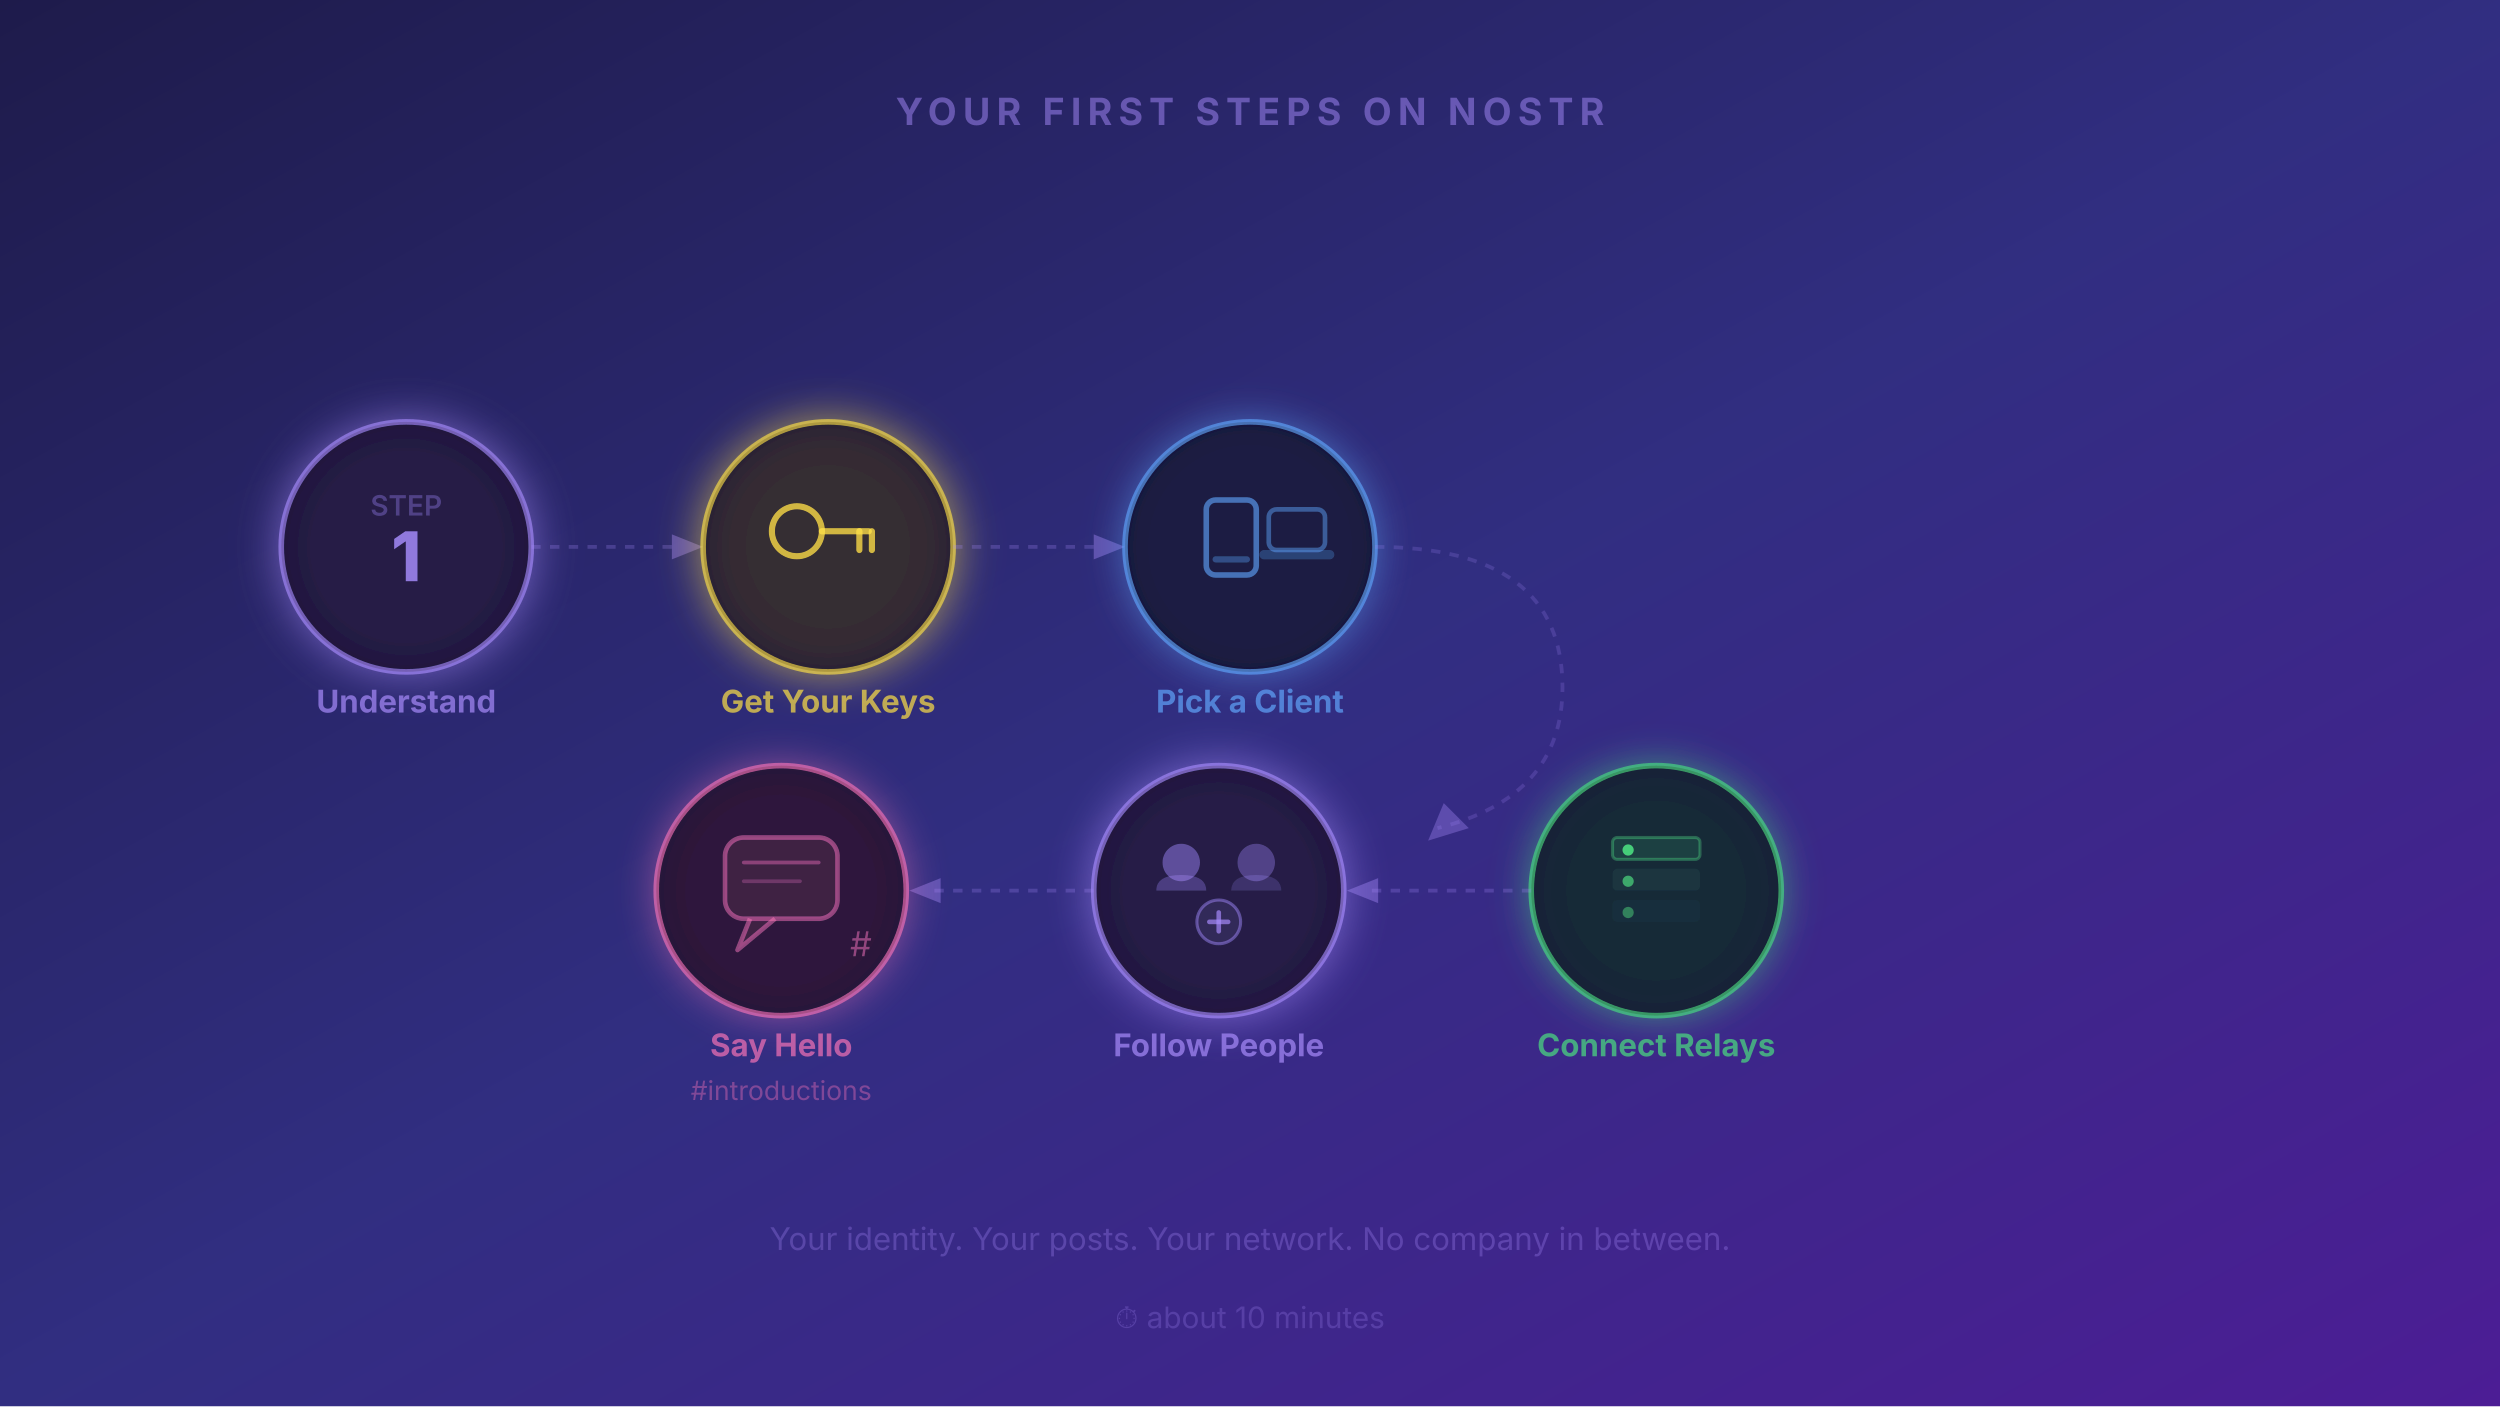
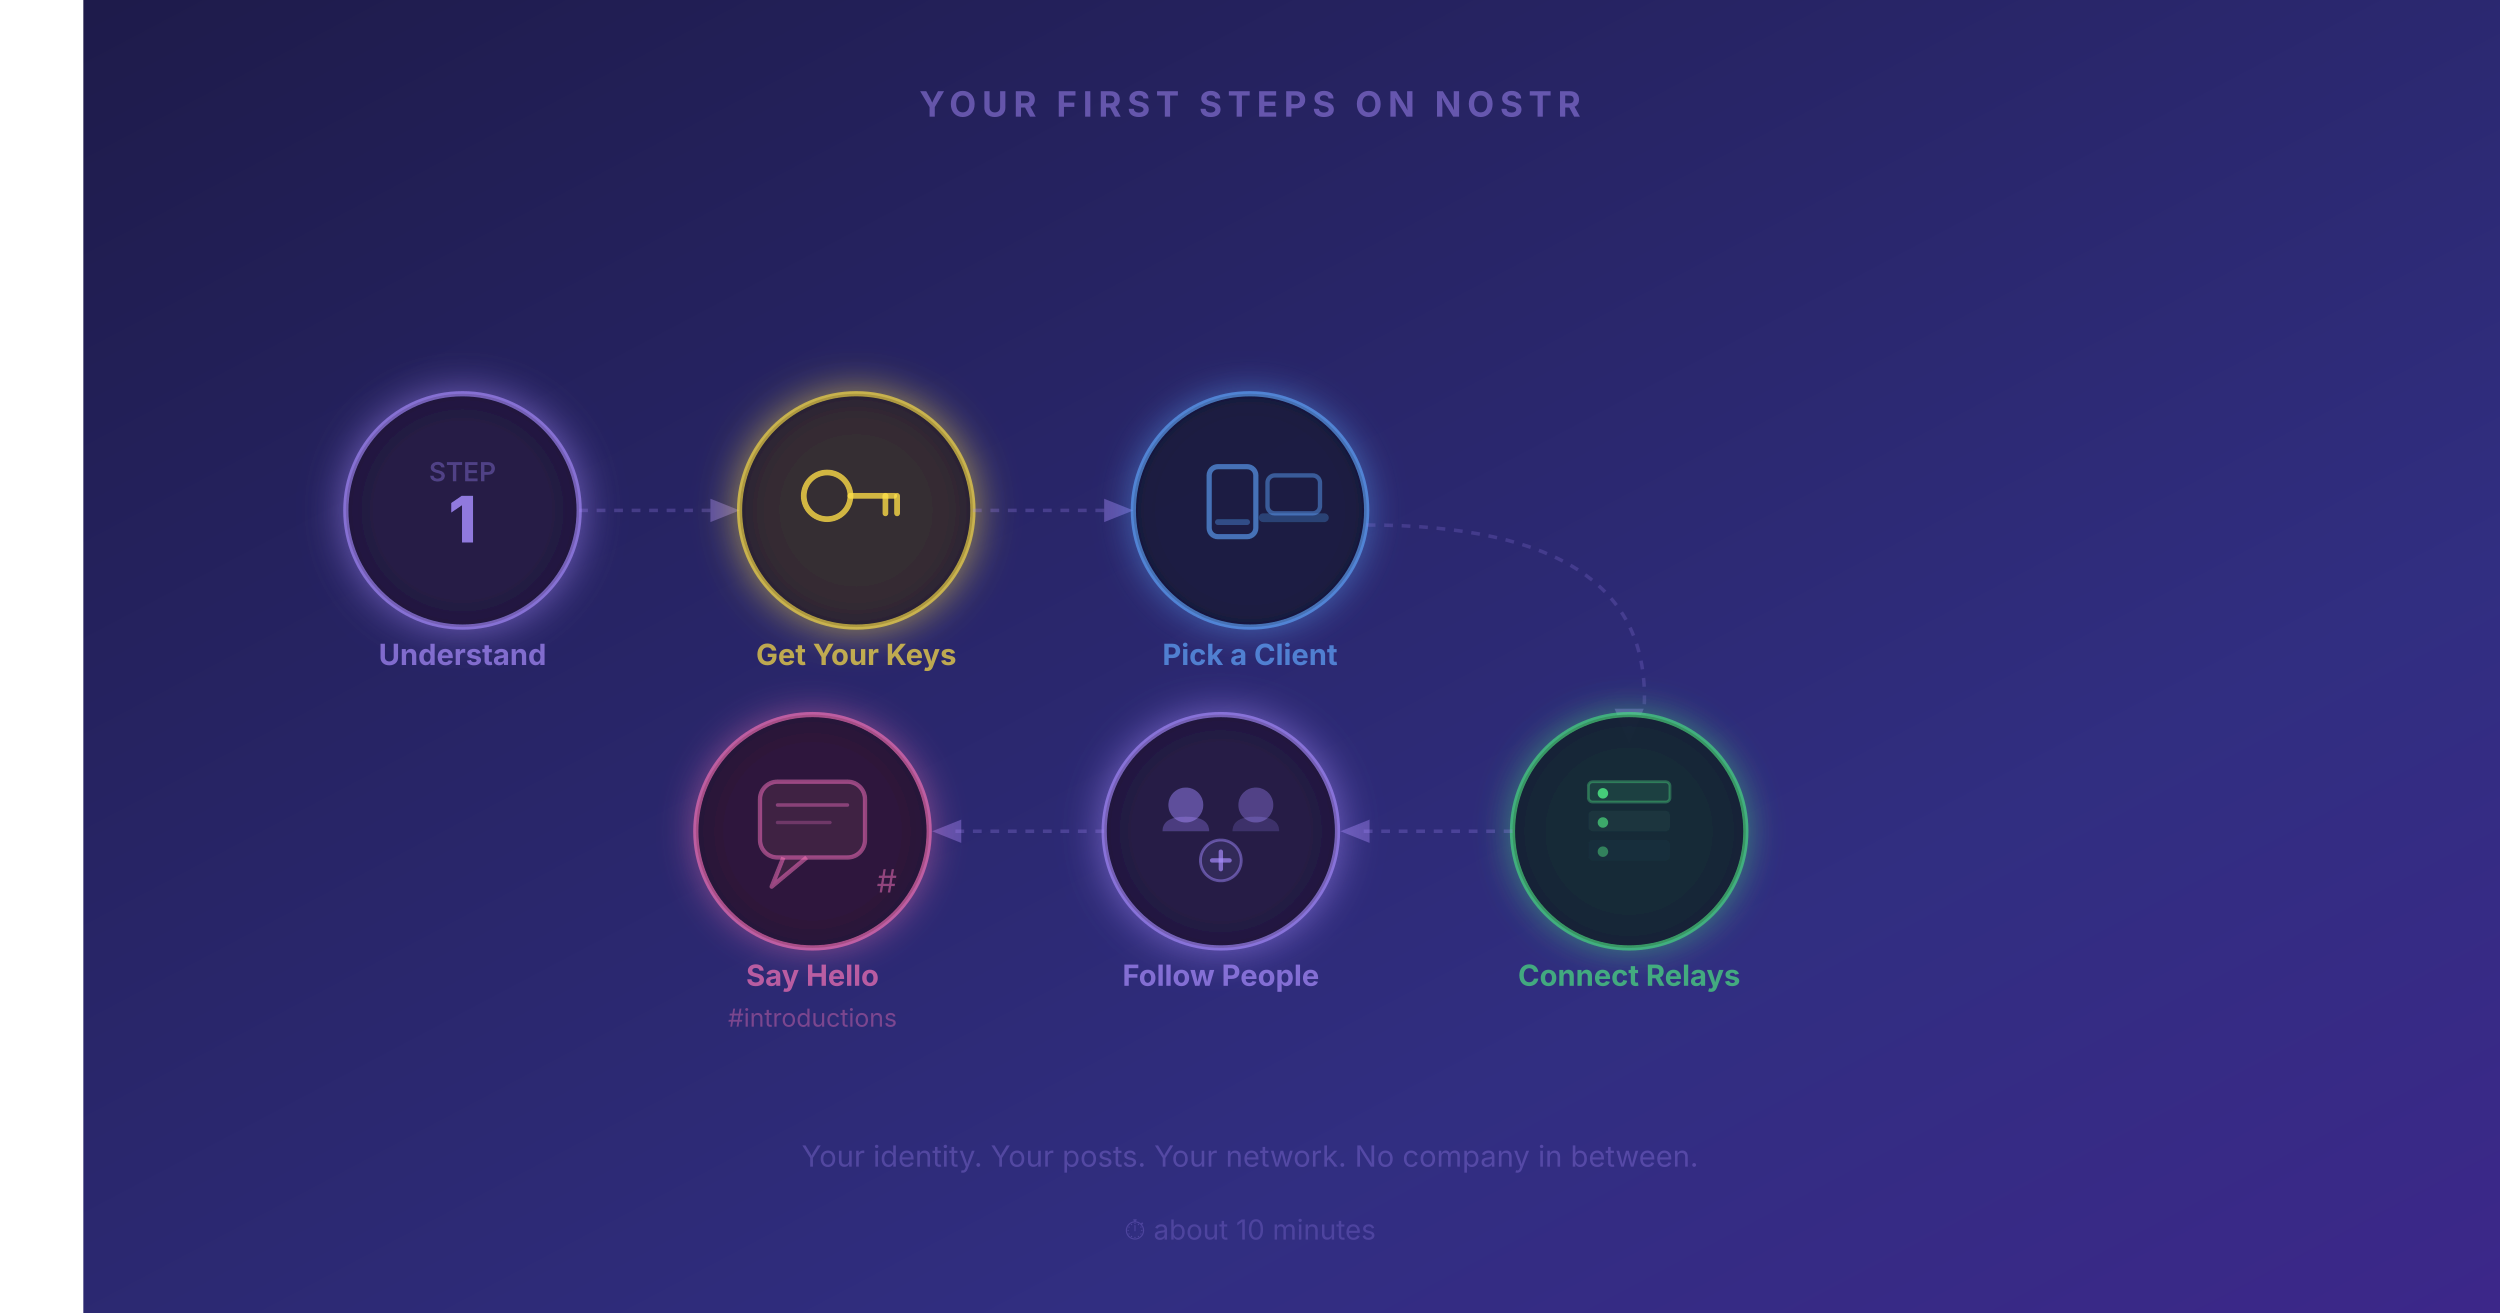
- <svg xmlns="http://www.w3.org/2000/svg" width="800" height="450">
+ <svg xmlns="http://www.w3.org/2000/svg" width="1200" height="630" viewBox="0 0 800 450">
  <defs>
-     <linearGradient id="nfbp-bg" x1="0%" y1="0%" x2="100%" y2="100%">
+     <linearGradient id="nfbf-bg" x1="0%" y1="0%" x2="100%" y2="100%">
      <stop offset="0%" style="stop-color:#1e1b4b;stop-opacity:1" />
      <stop offset="50%" style="stop-color:#312e81;stop-opacity:1" />
      <stop offset="100%" style="stop-color:#4c1d95;stop-opacity:1" />
    </linearGradient>
-     <filter id="nfbp-step" x="-40%" y="-40%" width="180%" height="180%">
+     <filter id="nfbf-step" x="-40%" y="-40%" width="180%" height="180%">
      <feDropShadow dx="0" dy="0" stdDeviation="7" flood-color="#a78bfa" flood-opacity="0.65" />
    </filter>
-     <filter id="nfbp-key" x="-50%" y="-50%" width="200%" height="200%">
+     <filter id="nfbf-key" x="-50%" y="-50%" width="200%" height="200%">
      <feDropShadow dx="0" dy="0" stdDeviation="7" flood-color="#fde047" flood-opacity="0.65" />
    </filter>
-     <filter id="nfbp-app" x="-50%" y="-50%" width="200%" height="200%">
+     <filter id="nfbf-app" x="-50%" y="-50%" width="200%" height="200%">
      <feDropShadow dx="0" dy="0" stdDeviation="6" flood-color="#60a5fa" flood-opacity="0.55" />
    </filter>
-     <filter id="nfbp-relay" x="-50%" y="-50%" width="200%" height="200%">
+     <filter id="nfbf-relay" x="-50%" y="-50%" width="200%" height="200%">
      <feDropShadow dx="0" dy="0" stdDeviation="6" flood-color="#4ade80" flood-opacity="0.55" />
    </filter>
-     <filter id="nfbp-post" x="-50%" y="-50%" width="200%" height="200%">
+     <filter id="nfbf-post" x="-50%" y="-50%" width="200%" height="200%">
      <feDropShadow dx="0" dy="0" stdDeviation="6" flood-color="#f472b6" flood-opacity="0.5" />
    </filter>
  </defs>
-   <rect width="800" height="450" fill="url(#nfbp-bg)" />
+   <rect width="1200" height="630" viewBox="0 0 800 450" fill="url(#nfbf-bg)" />
  <text x="400" y="40" font-family="'Inter', sans-serif" font-size="12" font-weight="700" fill="rgba(167,139,250,0.5)" text-anchor="middle" letter-spacing="2">YOUR FIRST STEPS ON NOSTR</text>
-   <g filter="url(#nfbp-step)">
+   <g filter="url(#nfbf-step)">
    <circle cx="130" cy="175" r="40" fill="rgba(20,15,50,0.95)" stroke="rgba(167,139,250,0.65)" stroke-width="1.8" />
    <text x="130" y="165" font-family="'Inter', sans-serif" font-size="9" font-weight="600" fill="rgba(167,139,250,0.4)" text-anchor="middle">STEP</text>
    <text x="130" y="186" font-family="'Inter', sans-serif" font-size="22" font-weight="800" fill="rgba(167,139,250,0.85)" text-anchor="middle">1</text>
  </g>
  <text x="130" y="228" font-family="'Inter', sans-serif" font-size="10" font-weight="700" fill="rgba(167,139,250,0.7)" text-anchor="middle">Understand</text>
  <line x1="170" y1="175" x2="218" y2="175" stroke="rgba(167,139,250,0.25)" stroke-width="1.2" stroke-dasharray="3,3" />
  <polygon points="215,171 225,175 215,179" fill="rgba(167,139,250,0.4)" />
-   <g filter="url(#nfbp-key)">
+   <g filter="url(#nfbf-key)">
    <circle cx="265" cy="175" r="40" fill="rgba(20,15,50,0.95)" stroke="rgba(253,224,71,0.65)" stroke-width="1.8" />
    <circle cx="255" cy="170" r="8" fill="none" stroke="rgba(253,224,71,0.8)" stroke-width="2" />
    <line x1="263" y1="170" x2="278" y2="170" stroke="rgba(253,224,71,0.8)" stroke-width="2" stroke-linecap="round" />
    <line x1="275" y1="170" x2="275" y2="176" stroke="rgba(253,224,71,0.8)" stroke-width="2" stroke-linecap="round" />
    <line x1="279" y1="170" x2="279" y2="176" stroke="rgba(253,224,71,0.8)" stroke-width="2" stroke-linecap="round" />
  </g>
  <text x="265" y="228" font-family="'Inter', sans-serif" font-size="10" font-weight="700" fill="rgba(253,224,71,0.7)" text-anchor="middle">Get Your Keys</text>
  <line x1="305" y1="175" x2="353" y2="175" stroke="rgba(167,139,250,0.25)" stroke-width="1.2" stroke-dasharray="3,3" />
  <polygon points="350,171 360,175 350,179" fill="rgba(167,139,250,0.4)" />
-   <g filter="url(#nfbp-app)">
+   <g filter="url(#nfbf-app)">
    <circle cx="400" cy="175" r="40" fill="rgba(20,15,50,0.95)" stroke="rgba(96,165,250,0.65)" stroke-width="1.8" />
    <rect x="386" y="160" width="16" height="24" rx="3" fill="none" stroke="rgba(96,165,250,0.65)" stroke-width="1.8" />
    <rect x="388" y="178" width="12" height="2" rx="1" fill="rgba(96,165,250,0.4)" />
    <rect x="406" y="163" width="18" height="13" rx="2.5" fill="none" stroke="rgba(96,165,250,0.5)" stroke-width="1.5" />
    <rect x="403" y="176" width="24" height="3" rx="1.5" fill="rgba(96,165,250,0.3)" />
  </g>
  <text x="400" y="228" font-family="'Inter', sans-serif" font-size="10" font-weight="700" fill="rgba(96,165,250,0.7)" text-anchor="middle">Pick a Client</text>
-   <path d="M 440,175 Q 500,175 500,220 Q 500,255 460,265" fill="none" stroke="rgba(167,139,250,0.2)" stroke-width="1.2" stroke-dasharray="3,3" />
-   <polygon points="457,269 462,257 470,265" fill="rgba(167,139,250,0.35)" />
-   <g filter="url(#nfbp-relay)">
+   <path d="M 440,180 Q 540,180 535,245" fill="none" stroke="rgba(167,139,250,0.2)" stroke-width="1.2" stroke-dasharray="3,3" />
+   <polygon points="525,243 530,255 535,243" fill="rgba(167,139,250,0.35)" />
+   <g filter="url(#nfbf-relay)">
    <circle cx="530" cy="285" r="40" fill="rgba(20,15,50,0.95)" stroke="rgba(74,222,128,0.65)" stroke-width="1.8" />
    <rect x="516" y="268" width="28" height="7" rx="1.5" fill="rgba(74,222,128,0.18)" stroke="rgba(74,222,128,0.4)" stroke-width="1" />
    <rect x="516" y="278" width="28" height="7" rx="1.5" fill="rgba(74,222,128,0.12)" />
    <rect x="516" y="288" width="28" height="7" rx="1.5" fill="rgba(74,222,128,0.08)" />
    <circle cx="521" cy="272" r="1.8" fill="rgba(74,222,128,0.9)" />
    <circle cx="521" cy="282" r="1.8" fill="rgba(74,222,128,0.7)" />
    <circle cx="521" cy="292" r="1.8" fill="rgba(74,222,128,0.5)" />
  </g>
  <text x="530" y="338" font-family="'Inter', sans-serif" font-size="10" font-weight="700" fill="rgba(74,222,128,0.7)" text-anchor="middle">Connect Relays</text>
  <line x1="490" y1="285" x2="438" y2="285" stroke="rgba(167,139,250,0.25)" stroke-width="1.2" stroke-dasharray="3,3" />
  <polygon points="441,281 431,285 441,289" fill="rgba(167,139,250,0.4)" />
-   <g filter="url(#nfbp-step)">
+   <g filter="url(#nfbf-step)">
    <circle cx="390" cy="285" r="40" fill="rgba(20,15,50,0.95)" stroke="rgba(167,139,250,0.65)" stroke-width="1.8" />
    <circle cx="378" cy="276" r="6" fill="rgba(167,139,250,0.5)" />
    <path d="M370,285 Q370,280 378,280 Q386,280 386,285" fill="rgba(167,139,250,0.35)" />
    <circle cx="402" cy="276" r="6" fill="rgba(167,139,250,0.4)" />
    <path d="M394,285 Q394,280 402,280 Q410,280 410,285" fill="rgba(167,139,250,0.25)" />
    <circle cx="390" cy="295" r="7" fill="rgba(167,139,250,0.15)" stroke="rgba(167,139,250,0.5)" stroke-width="1" />
    <line x1="387" y1="295" x2="393" y2="295" stroke="rgba(167,139,250,0.7)" stroke-width="1.5" stroke-linecap="round" />
    <line x1="390" y1="292" x2="390" y2="298" stroke="rgba(167,139,250,0.7)" stroke-width="1.5" stroke-linecap="round" />
  </g>
  <text x="390" y="338" font-family="'Inter', sans-serif" font-size="10" font-weight="700" fill="rgba(167,139,250,0.7)" text-anchor="middle">Follow People</text>
  <line x1="350" y1="285" x2="298" y2="285" stroke="rgba(167,139,250,0.25)" stroke-width="1.2" stroke-dasharray="3,3" />
  <polygon points="301,281 291,285 301,289" fill="rgba(167,139,250,0.4)" />
-   <g filter="url(#nfbp-post)">
+   <g filter="url(#nfbf-post)">
    <circle cx="250" cy="285" r="40" fill="rgba(20,15,50,0.95)" stroke="rgba(244,114,182,0.65)" stroke-width="1.8" />
    <rect x="232" y="268" width="36" height="26" rx="6" fill="rgba(244,114,182,0.12)" stroke="rgba(244,114,182,0.55)" stroke-width="1.5" />
    <path d="M240,294 L236,304 L248,294" fill="rgba(244,114,182,0.12)" stroke="rgba(244,114,182,0.55)" stroke-width="1.5" stroke-linejoin="round" />
    <line x1="238" y1="276" x2="262" y2="276" stroke="rgba(244,114,182,0.45)" stroke-width="1.2" stroke-linecap="round" />
    <line x1="238" y1="282" x2="256" y2="282" stroke="rgba(244,114,182,0.3)" stroke-width="1.2" stroke-linecap="round" />
    <text x="272" y="306" font-family="'Inter', sans-serif" font-size="11" fill="rgba(244,114,182,0.55)">#</text>
  </g>
  <text x="250" y="338" font-family="'Inter', sans-serif" font-size="10" font-weight="700" fill="rgba(244,114,182,0.7)" text-anchor="middle">Say Hello</text>
  <text x="250" y="352" font-family="'Inter', sans-serif" font-size="8.5" fill="rgba(244,114,182,0.4)" text-anchor="middle">#introductions</text>
  <text x="400" y="400" font-family="'Inter', sans-serif" font-size="10" fill="rgba(167,139,250,0.3)" text-anchor="middle">Your identity. Your posts. Your network. No company in between.</text>
  <text x="400" y="425" font-family="'Inter', sans-serif" font-size="9.5" fill="rgba(167,139,250,0.25)" text-anchor="middle">⏱ about 10 minutes</text>
</svg>
